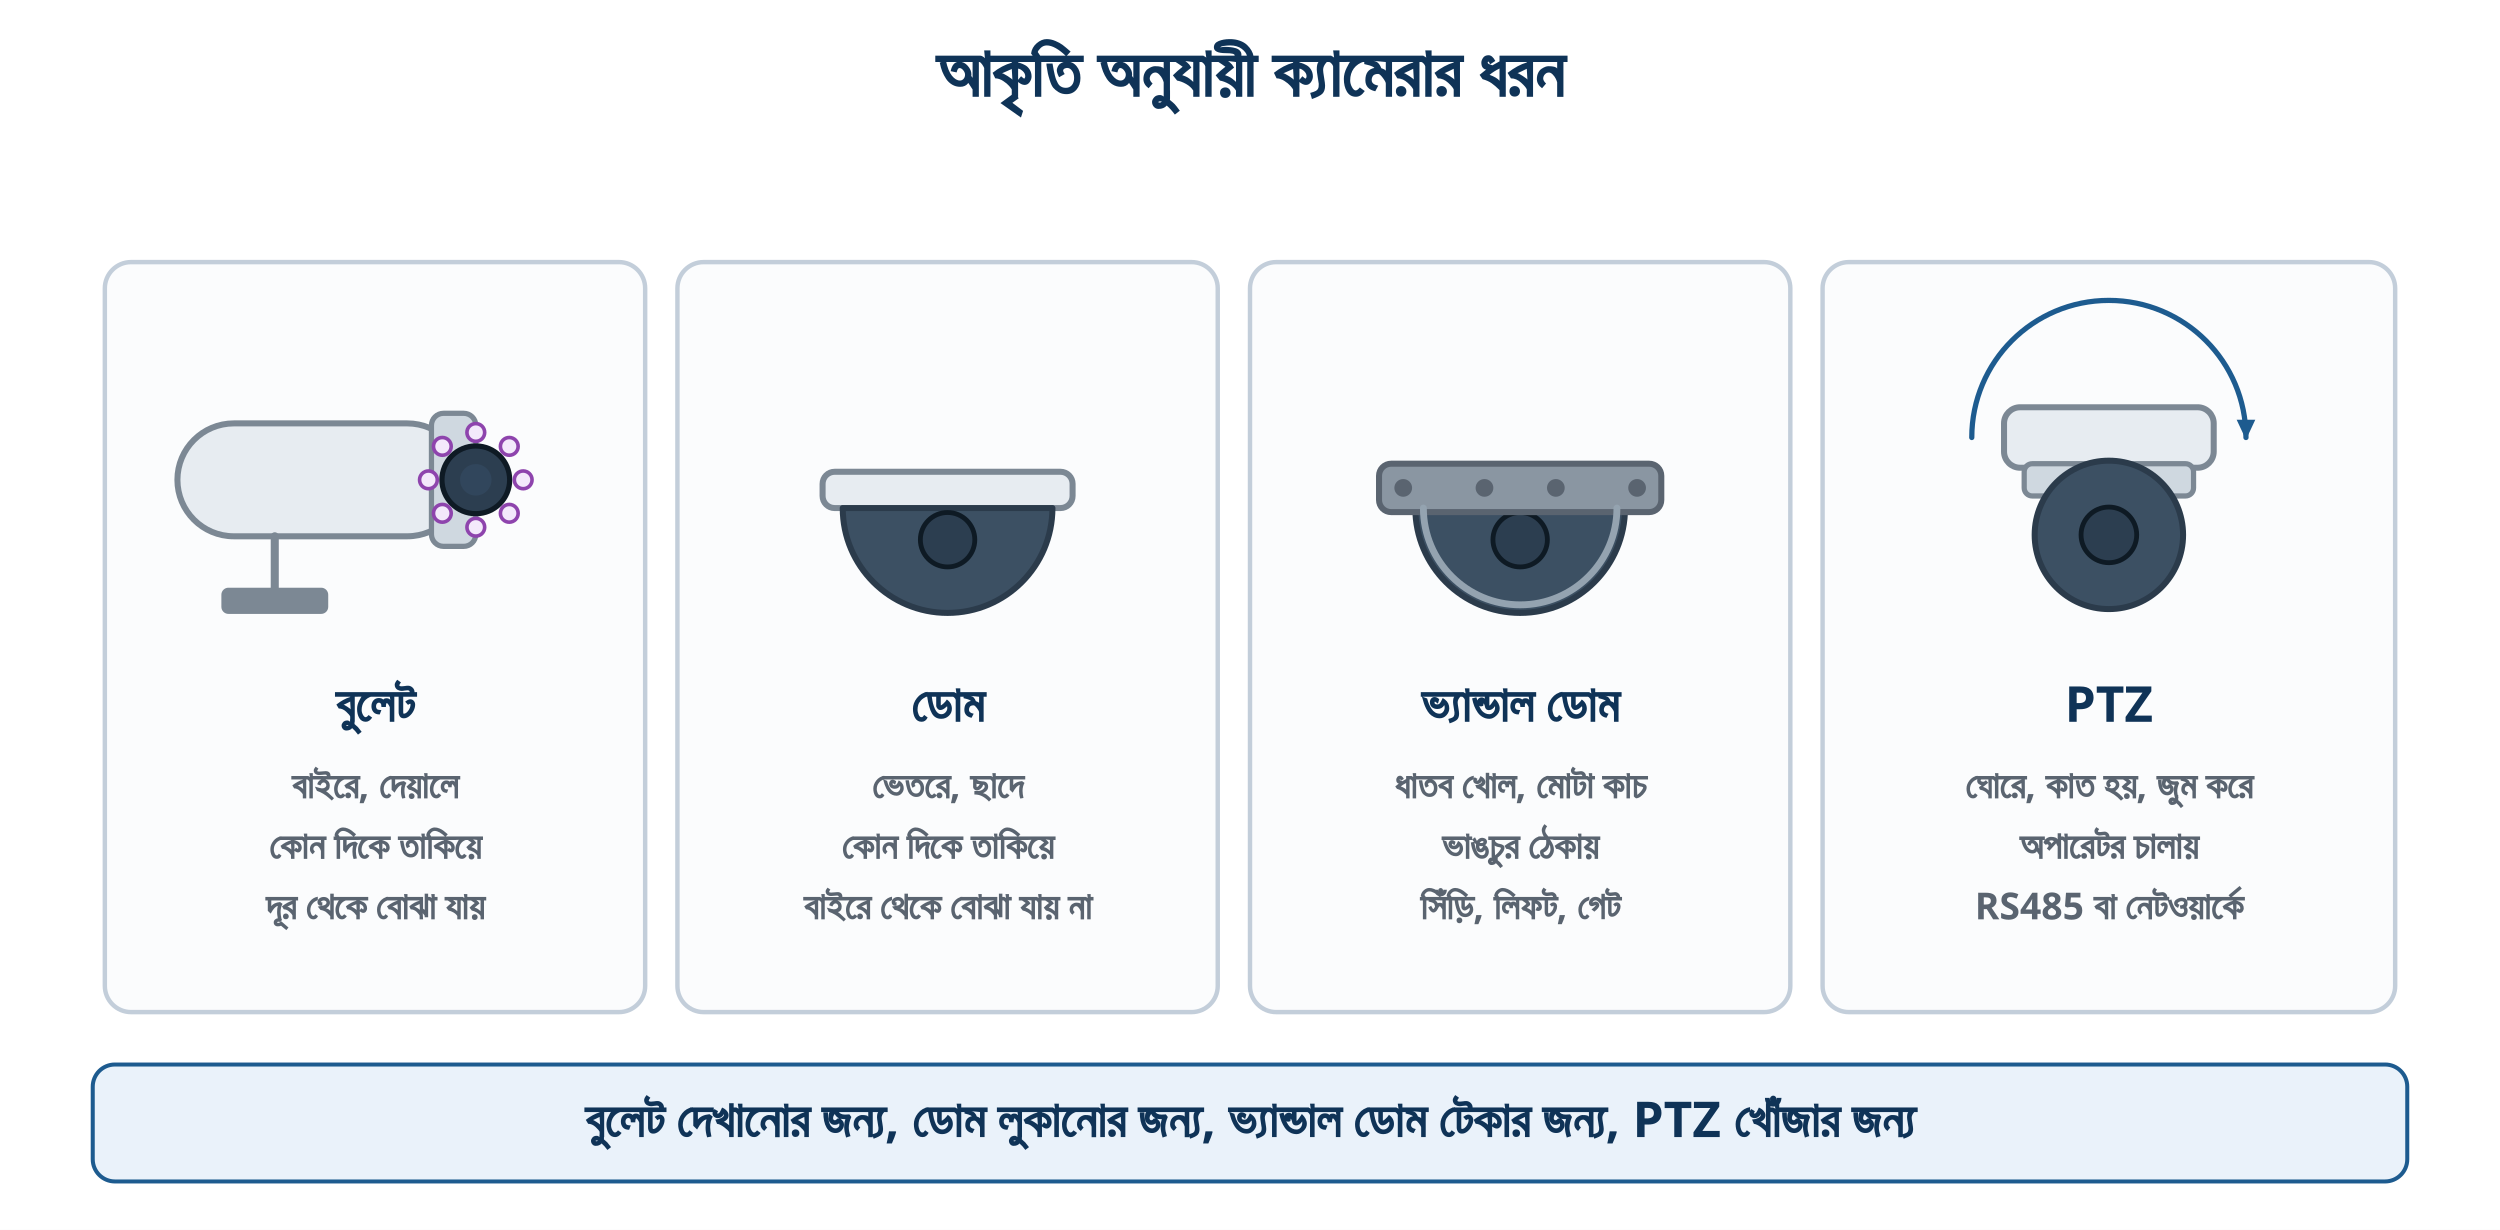
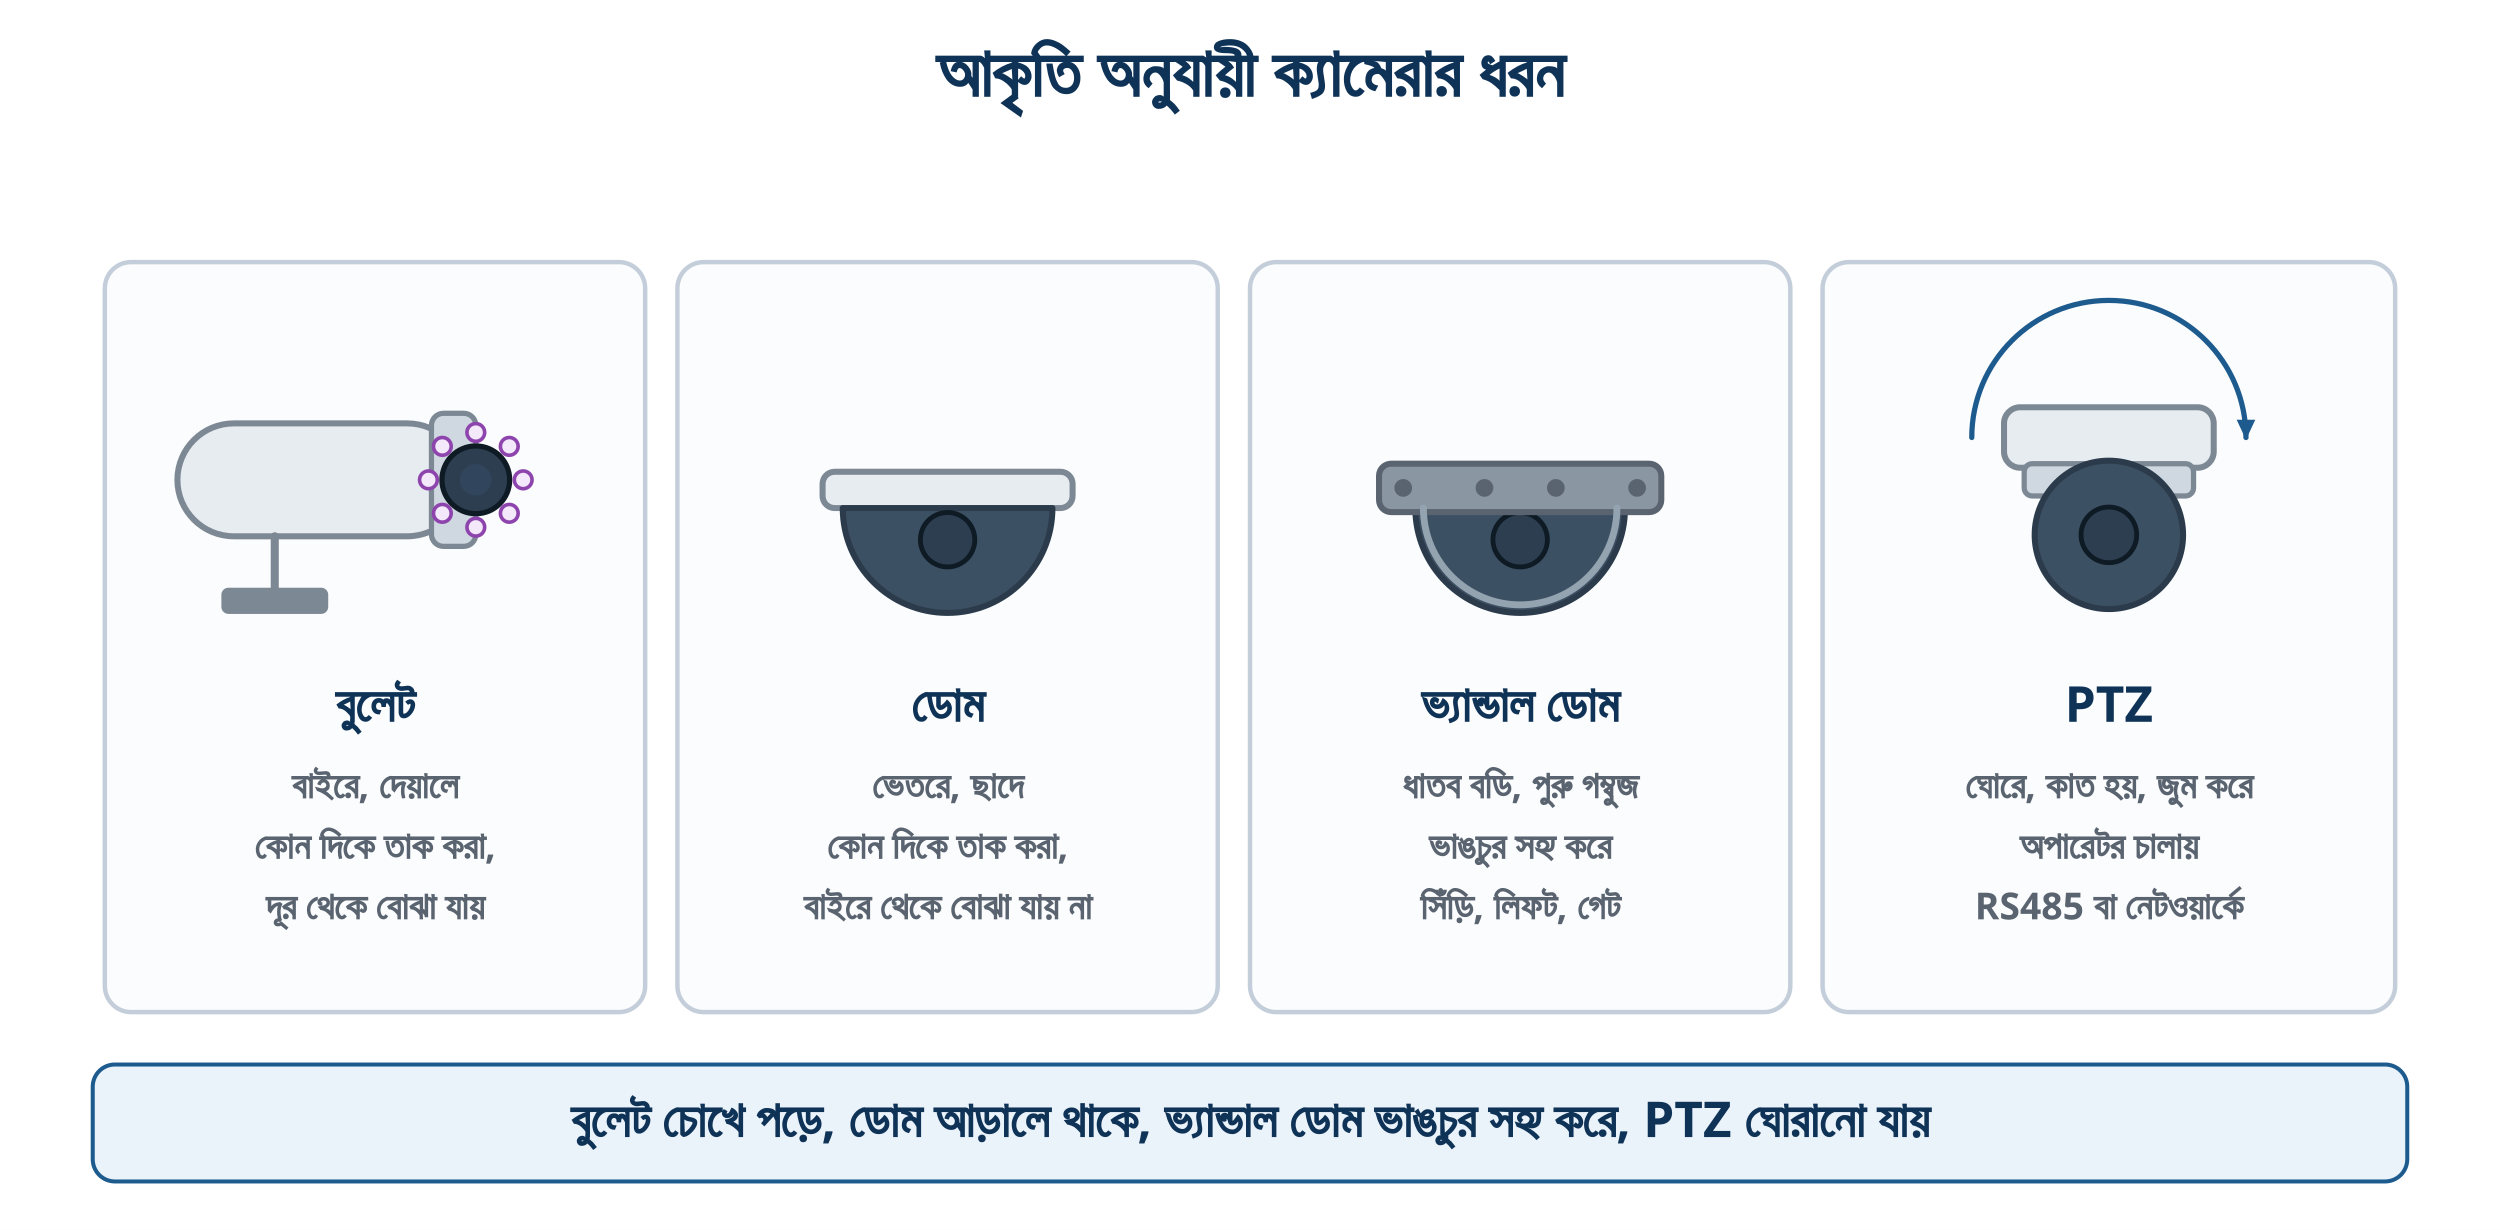
<svg xmlns="http://www.w3.org/2000/svg" width="1240" height="610" viewBox="0 0 1240 610">
  <defs>
    <marker id="arPT" viewBox="0 0 10 10" refX="8.5" refY="5" markerUnits="userSpaceOnUse" markerWidth="11" markerHeight="11" orient="auto-start-reverse">
      <path d="M 0.5 0.8 L 9.5 5 L 0.5 9.2 z" fill="#1D5B8F" />
    </marker>
  </defs>
  <rect width="1240" height="610" fill="#FFFFFF" />
  <text x="620.0" y="48.0" font-family="Kalpurush" font-size="34" font-weight="700" fill="#0F3357" text-anchor="middle">আকৃতি অনুযায়ী ক্যামেরার ধরন</text>
  <rect x="52.0" y="130.0" width="268.0" height="372.0" rx="13" fill="#FBFCFD" stroke="#C3CEDA" stroke-width="2.2" />
  <rect x="88.0" y="210.0" width="142.0" height="56.0" rx="28.0" fill="#E7ECF1" stroke="#7C8894" stroke-width="3" />
  <rect x="214.0" y="205.0" width="22.0" height="66.0" rx="6" fill="#CFD8E0" stroke="#7C8894" stroke-width="2.6" />
  <circle cx="236.0" cy="238.0" r="16.8" fill="#2C3E50" stroke="#0E1A24" stroke-width="2.6" />
  <circle cx="236.0" cy="238.0" r="7.8" fill="#31465C" stroke="none" stroke-width="2" />
  <circle cx="259.5" cy="238.0" r="4.4" fill="#F3E9FB" stroke="#8E44AD" stroke-width="1.8" />
  <circle cx="252.6" cy="254.6" r="4.4" fill="#F3E9FB" stroke="#8E44AD" stroke-width="1.8" />
  <circle cx="236.0" cy="261.5" r="4.4" fill="#F3E9FB" stroke="#8E44AD" stroke-width="1.8" />
  <circle cx="219.4" cy="254.6" r="4.4" fill="#F3E9FB" stroke="#8E44AD" stroke-width="1.8" />
  <circle cx="212.5" cy="238.0" r="4.4" fill="#F3E9FB" stroke="#8E44AD" stroke-width="1.8" />
  <circle cx="219.4" cy="221.4" r="4.4" fill="#F3E9FB" stroke="#8E44AD" stroke-width="1.8" />
  <circle cx="236.0" cy="214.5" r="4.4" fill="#F3E9FB" stroke="#8E44AD" stroke-width="1.8" />
  <circle cx="252.6" cy="221.4" r="4.4" fill="#F3E9FB" stroke="#8E44AD" stroke-width="1.8" />
  <path d="M 136.28 266 L 136.28 292" fill="none" stroke="#7C8894" stroke-width="4" stroke-linecap="round" stroke-linejoin="round" />
  <rect x="110.3" y="292.0" width="52.0" height="12.0" rx="3" fill="#7C8894" stroke="#7C8894" stroke-width="1" />
  <text x="186.0" y="358.0" font-family="Kalpurush" font-size="24.5" font-weight="700" fill="#0F3357" text-anchor="middle">বুলেট</text>
  <text x="186.0" y="396.0" font-family="Kalpurush" font-size="18.5" font-weight="700" fill="#5A6470" text-anchor="middle">বাইরে, দেয়ালে</text>
-   <text x="186.0" y="426.0" font-family="Kalpurush" font-size="18.5" font-weight="700" fill="#5A6470" text-anchor="middle">কোন দিকে তাকিয়ে</text>
+   <text x="186.0" y="426.0" font-family="Kalpurush" font-size="18.5" font-weight="700" fill="#5A6470" text-anchor="middle">কোন দিকে তাক করা,</text>
  <text x="186.0" y="456.0" font-family="Kalpurush" font-size="18.5" font-weight="700" fill="#5A6470" text-anchor="middle">দূর থেকে বোঝা যায়</text>
  <rect x="336.0" y="130.0" width="268.0" height="372.0" rx="13" fill="#FBFCFD" stroke="#C3CEDA" stroke-width="2.2" />
  <rect x="408.0" y="234.0" width="124.0" height="18.0" rx="6" fill="#E7ECF1" stroke="#7C8894" stroke-width="3" />
  <path d="M 418 252 A 52 52 0 0 0 522 252 Z" fill="#3C5063" stroke="#2B3B4B" stroke-width="3" stroke-linecap="round" stroke-linejoin="round" />
  <circle cx="470.0" cy="267.7" r="13.5" fill="#2C3E50" stroke="#0E1A24" stroke-width="2.4" />
  <text x="470.0" y="358.0" font-family="Kalpurush" font-size="24.5" font-weight="700" fill="#0F3357" text-anchor="middle">ডোম</text>
  <text x="470.0" y="396.0" font-family="Kalpurush" font-size="18.5" font-weight="700" fill="#5A6470" text-anchor="middle">ভেতরে, ছাদে</text>
-   <text x="470.0" y="426.0" font-family="Kalpurush" font-size="18.5" font-weight="700" fill="#5A6470" text-anchor="middle">কোন দিকে তাকিয়ে</text>
+   <text x="470.0" y="426.0" font-family="Kalpurush" font-size="18.5" font-weight="700" fill="#5A6470" text-anchor="middle">কোন দিকে তাক করা,</text>
  <text x="470.0" y="456.0" font-family="Kalpurush" font-size="18.5" font-weight="700" fill="#5A6470" text-anchor="middle">বাইরে থেকে বোঝা যায় না</text>
  <rect x="620.0" y="130.0" width="268.0" height="372.0" rx="13" fill="#FBFCFD" stroke="#C3CEDA" stroke-width="2.2" />
  <rect x="692.0" y="234.0" width="124.0" height="18.0" rx="6" fill="#E7ECF1" stroke="#7C8894" stroke-width="3" />
  <path d="M 702 252 A 52 52 0 0 0 806 252 Z" fill="#3C5063" stroke="#2B3B4B" stroke-width="3" stroke-linecap="round" stroke-linejoin="round" />
  <circle cx="754.0" cy="267.7" r="13.5" fill="#2C3E50" stroke="#0E1A24" stroke-width="2.4" />
  <rect x="684.0" y="230.0" width="140.0" height="24.0" rx="6" fill="#8A96A2" stroke="#5A6470" stroke-width="3" />
  <circle cx="696.0" cy="242.0" r="4.4" fill="#5A6470" stroke="none" stroke-width="2" />
  <circle cx="736.3" cy="242.0" r="4.4" fill="#5A6470" stroke="none" stroke-width="2" />
  <circle cx="771.7" cy="242.0" r="4.4" fill="#5A6470" stroke="none" stroke-width="2" />
  <circle cx="812.0" cy="242.0" r="4.4" fill="#5A6470" stroke="none" stroke-width="2" />
  <path d="M 706 252 A 48 48 0 0 0 802 252" fill="none" stroke="#94A3B0" stroke-width="3.4" stroke-linecap="round" stroke-linejoin="round" />
  <text x="754.0" y="358.0" font-family="Kalpurush" font-size="24.5" font-weight="700" fill="#0F3357" text-anchor="middle">ভ্যান্ডাল ডোম</text>
-   <text x="754.0" y="396.0" font-family="Kalpurush" font-size="18.5" font-weight="700" fill="#5A6470" text-anchor="middle">ধাতব খোল, মোটা কাচ</text>
-   <text x="754.0" y="426.0" font-family="Kalpurush" font-size="18.5" font-weight="700" fill="#5A6470" text-anchor="middle">ভাঙচুর ঠেকায়</text>
+   <text x="754.0" y="396.0" font-family="Kalpurush" font-size="18.5" font-weight="700" fill="#5A6470" text-anchor="middle">ধাতব বডি, পুরু গম্বুজ</text>
+   <text x="754.0" y="426.0" font-family="Kalpurush" font-size="18.5" font-weight="700" fill="#5A6470" text-anchor="middle">ভাঙচুর সহ্য করে</text>
  <text x="754.0" y="456.0" font-family="Kalpurush" font-size="18.5" font-weight="700" fill="#5A6470" text-anchor="middle">সিঁড়ি, লিফট, গেট</text>
  <rect x="904.0" y="130.0" width="284.0" height="372.0" rx="13" fill="#FBFCFD" stroke="#C3CEDA" stroke-width="2.2" />
  <rect x="994.0" y="202.0" width="104.0" height="30.0" rx="8" fill="#E7ECF1" stroke="#7C8894" stroke-width="3" />
  <rect x="1004.0" y="230.0" width="84.0" height="16.0" rx="4" fill="#CFD8E0" stroke="#7C8894" stroke-width="2.6" />
  <circle cx="1046.0" cy="265.3" r="36.8" fill="#3C5063" stroke="#2B3B4B" stroke-width="3" />
  <circle cx="1046.0" cy="265.3" r="13.8" fill="#2C3E50" stroke="#0E1A24" stroke-width="2.4" />
  <path d="M 978 217 A 26 26 0 0 1 1114 217" fill="none" stroke="#1D5B8F" stroke-width="2.6" stroke-linecap="round" stroke-linejoin="round" marker-end="url(#arPT)" />
  <text x="1046.0" y="358.0" font-family="Kalpurush" font-size="24.5" font-weight="700" fill="#0F3357" text-anchor="middle">PTZ</text>
  <text x="1046.0" y="396.0" font-family="Kalpurush" font-size="18.5" font-weight="700" fill="#5A6470" text-anchor="middle">ঘোরে, কাত হয়, জুম করে</text>
  <text x="1046.0" y="426.0" font-family="Kalpurush" font-size="18.5" font-weight="700" fill="#5A6470" text-anchor="middle">অপারেটর চালায়</text>
  <text x="1046.0" y="456.0" font-family="Kalpurush" font-size="18.5" font-weight="700" fill="#5A6470" text-anchor="middle">RS485 বা নেটওয়ার্কে</text>
  <rect x="46.0" y="528.0" width="1148.0" height="58.0" rx="11" fill="#EAF2FA" stroke="#1D5B8F" stroke-width="2" />
-   <text x="620.0" y="564.0" font-family="Kalpurush" font-size="24.5" font-weight="700" fill="#0F3357" text-anchor="middle">বুলেট দেখানোর জন্য, ডোম লুকানোর জন্য, ভ্যান্ডাল ডোম টেকার জন্য, PTZ খোঁজার জন্য</text>
+   <text x="620.0" y="564.0" font-family="Kalpurush" font-size="24.5" font-weight="700" fill="#0F3357" text-anchor="middle">বুলেট চোখে পড়ে, ডোম আড়ালে থাকে, ভ্যান্ডাল ডোম ভাঙচুর সহ্য করে, PTZ ঘোরানো যায়</text>
</svg>
